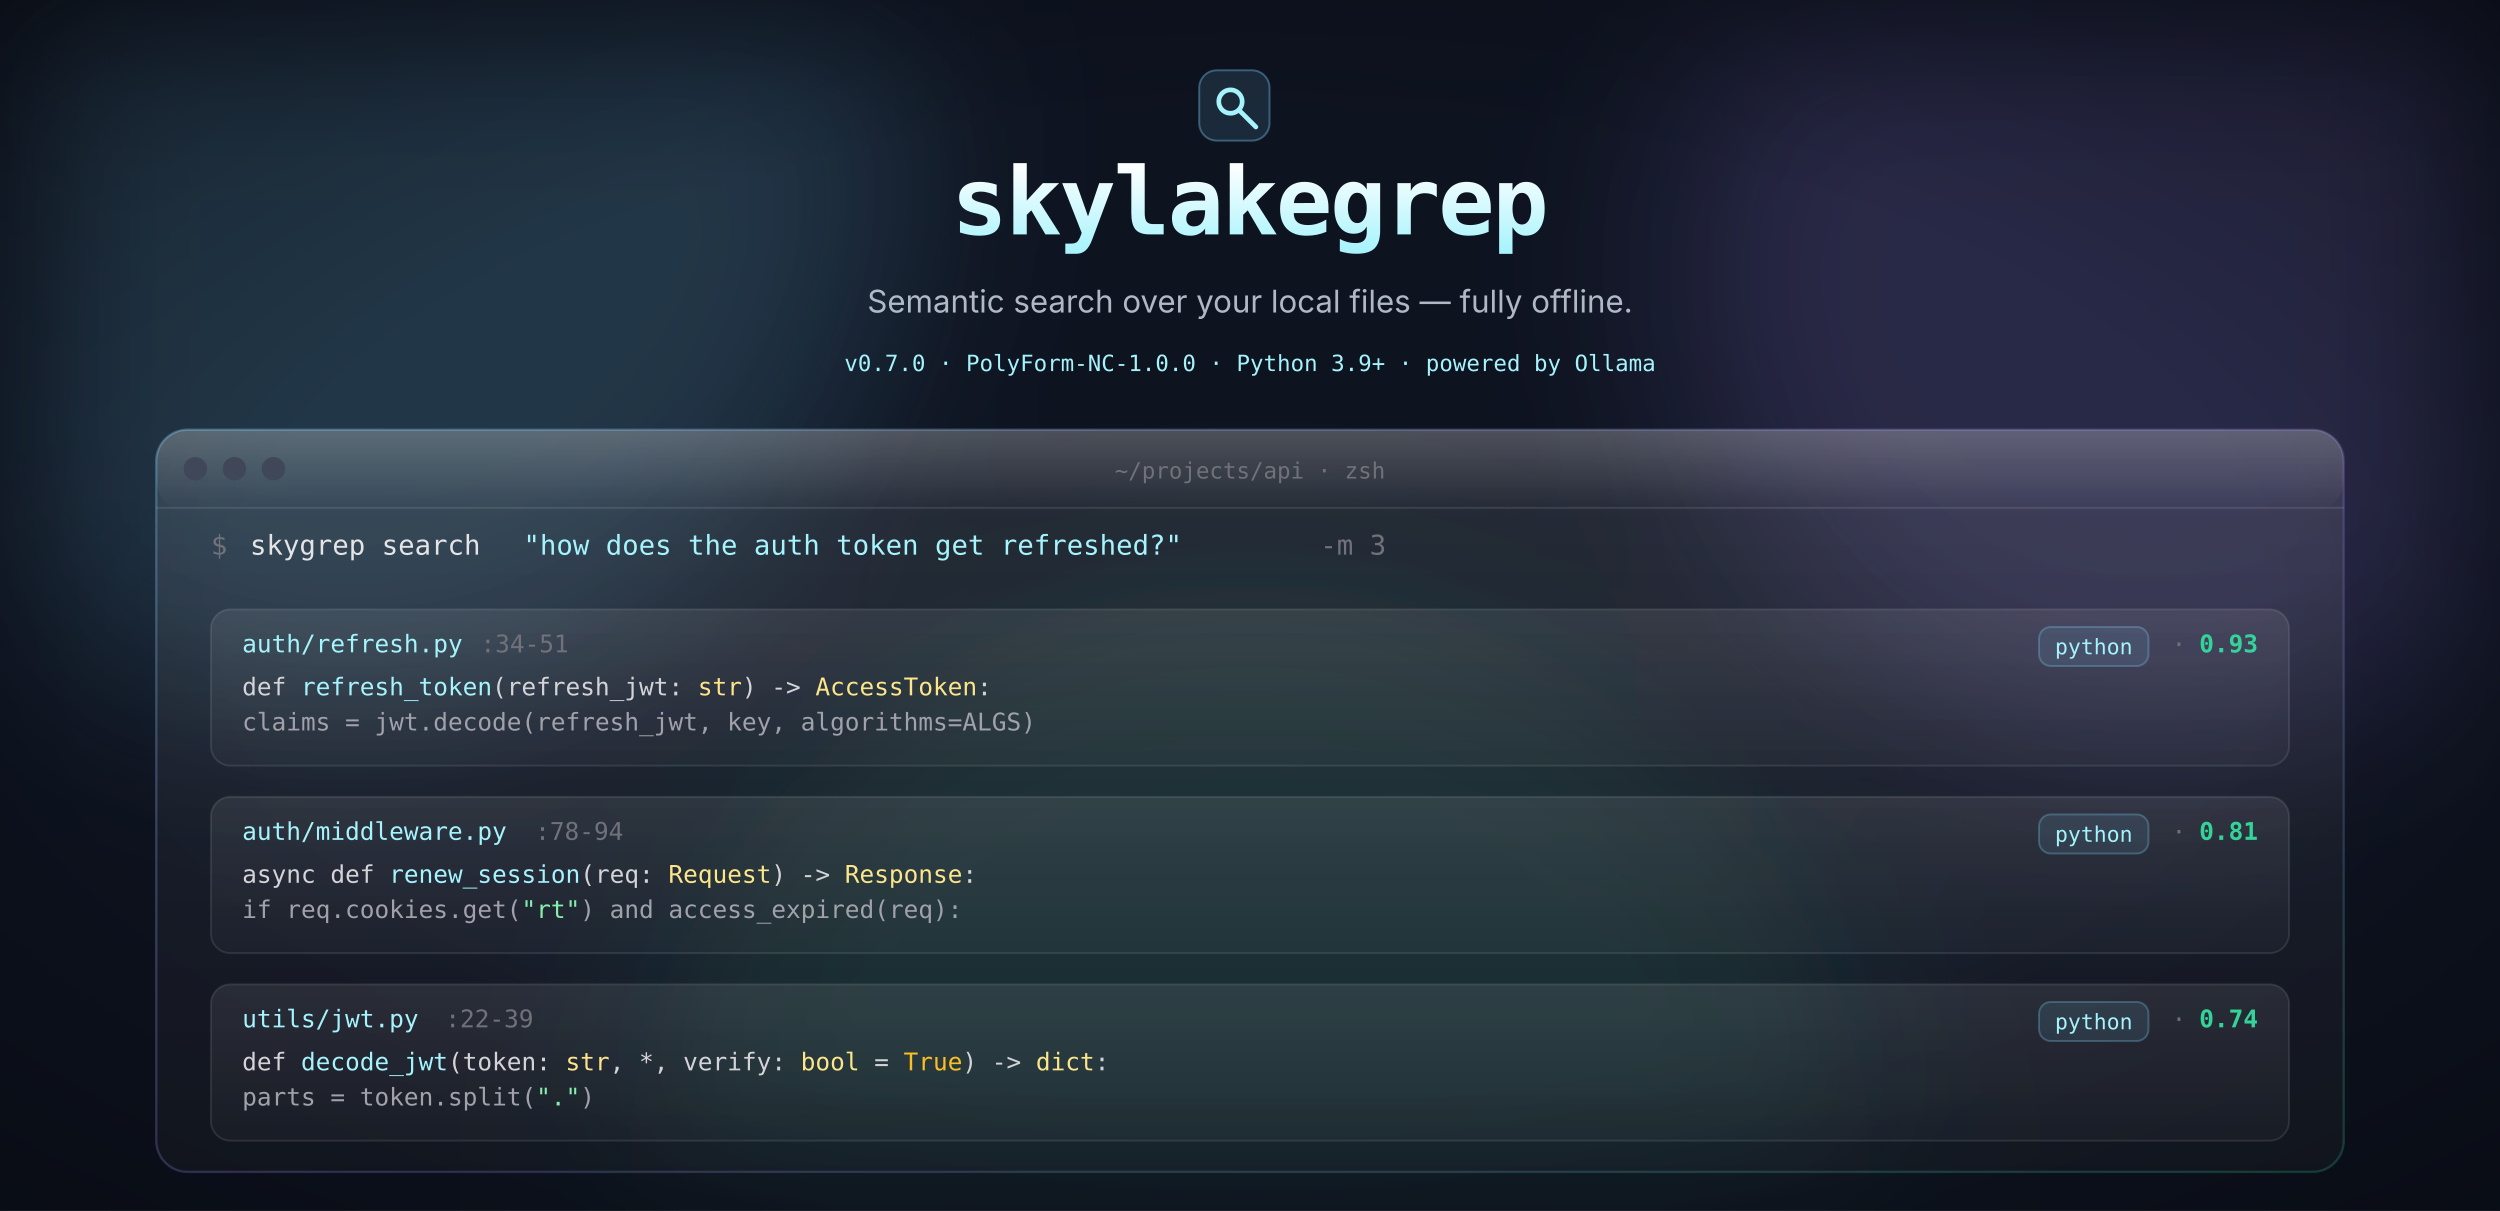
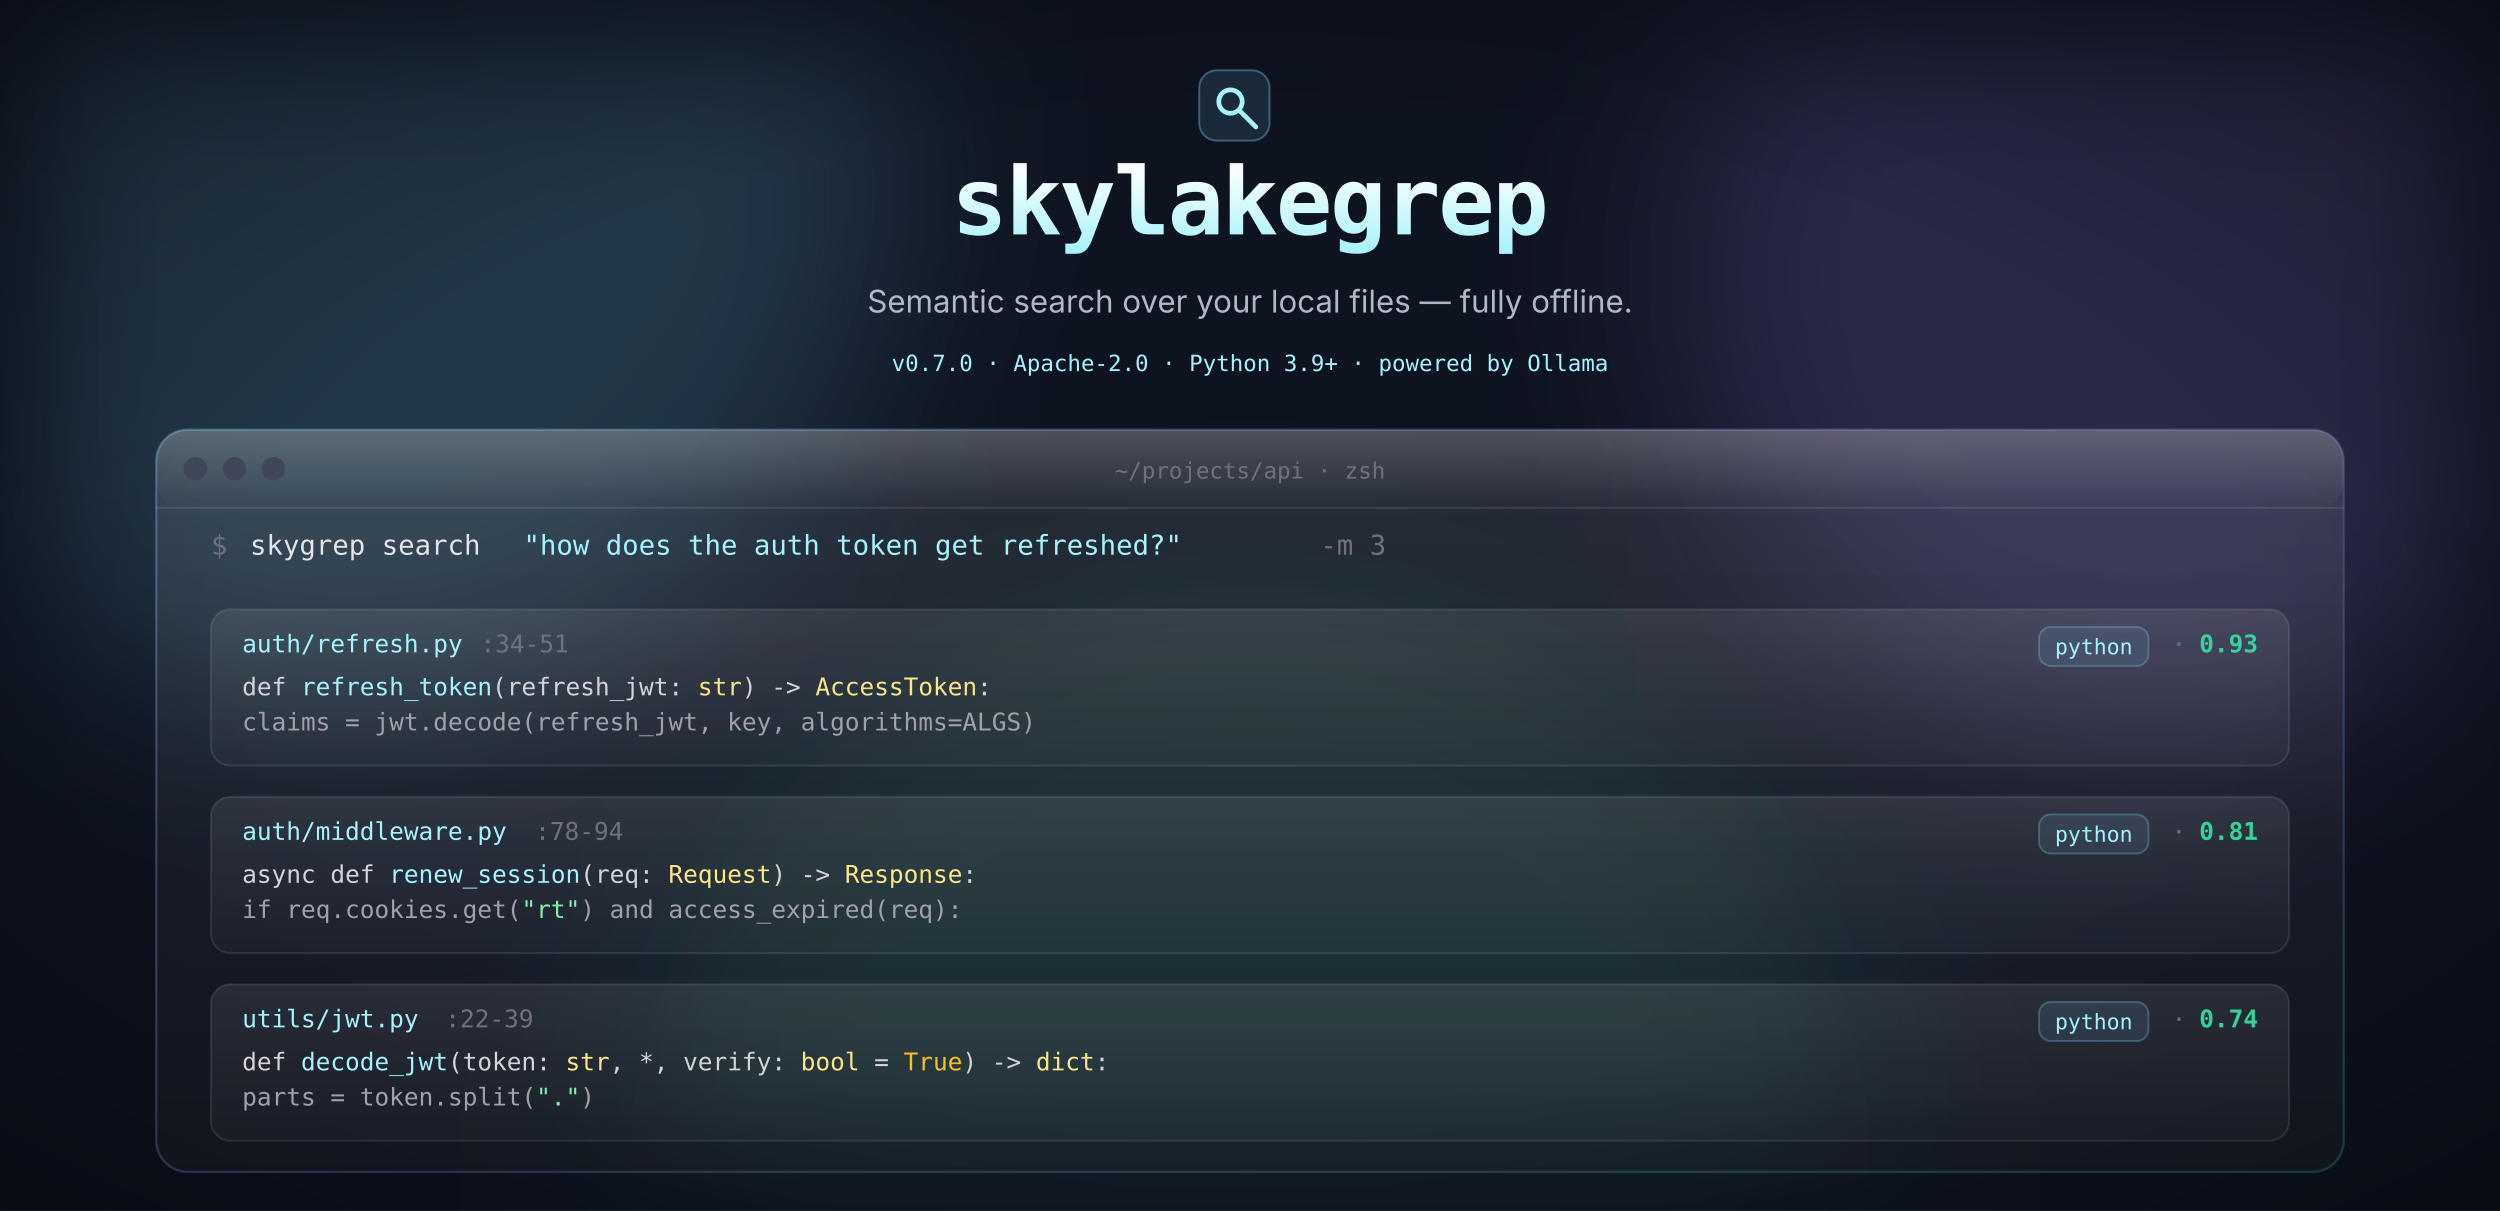
<svg xmlns="http://www.w3.org/2000/svg" viewBox="0 0 1280 620" role="img" aria-labelledby="hero-title hero-desc" font-family="Inter, ui-sans-serif, -apple-system, 'Segoe UI', Roboto, system-ui, sans-serif">
  <defs>
    <linearGradient id="glass-fill" x1="0" y1="0" x2="0" y2="1">
      <stop offset="0%" stop-color="rgba(255,255,255,0.10)" />
      <stop offset="55%" stop-color="rgba(255,255,255,0.045)" />
      <stop offset="100%" stop-color="rgba(255,255,255,0.025)" />
    </linearGradient>
    <linearGradient id="glass-stroke" x1="0" y1="0" x2="1" y2="1">
      <stop offset="0%" stop-color="rgba(125,211,252,0.32)" />
      <stop offset="55%" stop-color="rgba(167,139,250,0.22)" />
      <stop offset="100%" stop-color="rgba(52,211,153,0.22)" />
    </linearGradient>
    <linearGradient id="top-gleam" x1="0" y1="0" x2="0" y2="1">
      <stop offset="0%" stop-color="rgba(255,255,255,0.18)" />
      <stop offset="100%" stop-color="rgba(255,255,255,0)" />
    </linearGradient>
    <linearGradient id="result-glass" x1="0" y1="0" x2="0" y2="1">
      <stop offset="0%" stop-color="rgba(255,255,255,0.085)" />
      <stop offset="100%" stop-color="rgba(255,255,255,0.028)" />
    </linearGradient>
    <linearGradient id="brand-grad" x1="0" y1="0" x2="0" y2="1">
      <stop offset="0%" stop-color="#ffffff" />
      <stop offset="100%" stop-color="#a5f3fc" />
    </linearGradient>
    <filter id="orb-blur" x="-25%" y="-25%" width="150%" height="150%">
      <feGaussianBlur stdDeviation="50" />
    </filter>
  </defs>
  <rect width="1280" height="620" fill="#0e1320" />
  <g filter="url(#orb-blur)">
    <circle cx="180" cy="80" r="280" fill="rgba(125,211,252,0.18)" />
    <circle cx="1100" cy="140" r="240" fill="rgba(167,139,250,0.18)" />
    <circle cx="640" cy="620" r="320" fill="rgba(52,211,153,0.10)" />
  </g>
  <radialGradient id="vignette" cx="50%" cy="50%" r="80%">
    <stop offset="50%" stop-color="rgba(0,0,0,0)" />
    <stop offset="100%" stop-color="rgba(0,0,0,0.45)" />
  </radialGradient>
  <rect width="1280" height="620" fill="url(#vignette)" />
  <g transform="translate(614 36)">
    <rect width="36" height="36" rx="9" fill="rgba(125,211,252,0.12)" stroke="rgba(125,211,252,0.36)" stroke-width="1" />
    <g fill="none" stroke="#a5f3fc" stroke-width="2.4" stroke-linecap="round" stroke-linejoin="round" transform="translate(2 2)">
      <circle cx="14" cy="14" r="6" />
      <line x1="19" y1="19" x2="27" y2="27" />
    </g>
  </g>
  <text x="640" y="120" text-anchor="middle" font-size="48" font-weight="700" fill="url(#brand-grad)" font-family="ui-monospace, 'JetBrains Mono', Menlo, Consolas, monospace" letter-spacing="-0.025em">skylakegrep</text>
  <text x="640" y="160" text-anchor="middle" font-size="16" fill="#cbd5e1" opacity="0.85">Semantic search over your local files — fully offline.</text>
  <g font-size="11.5" font-family="ui-monospace, Menlo, Consolas, monospace" fill="#71717a" text-anchor="middle">
-     <text x="640" y="190" fill="#a5f3fc">v0.7.0  ·  PolyForm-NC-1.0.0  ·  Python 3.9+  ·  powered by Ollama</text>
+     <text x="640" y="190" fill="#a5f3fc">v0.7.0  ·  Apache-2.0  ·  Python 3.9+  ·  powered by Ollama</text>
  </g>
  <g transform="translate(80 220)">
    <rect width="1120" height="380" rx="16" fill="url(#glass-fill)" stroke="url(#glass-stroke)" stroke-width="1.2" />
    <rect width="1120" height="42" rx="16" fill="url(#top-gleam)" />
    <line x1="0" y1="40" x2="1120" y2="40" stroke="rgba(255,255,255,0.10)" stroke-width="1" />
    <g transform="translate(20 20)">
      <circle cx="0" cy="0" r="6" fill="#3f4759" />
      <circle cx="20" cy="0" r="6" fill="#3f4759" />
      <circle cx="40" cy="0" r="6" fill="#3f4759" />
    </g>
    <text x="560" y="25" text-anchor="middle" font-size="11.5" fill="#71717a" font-family="ui-monospace, Menlo, Consolas, monospace">~/projects/api · zsh</text>
    <g transform="translate(28 64)" font-family="ui-monospace, Menlo, Consolas, monospace">
      <text font-size="14" fill="#71717a">$</text>
      <text x="20" font-size="14" fill="#e4e4e7">skygrep search </text>
      <text x="160" font-size="14" fill="#a5f3fc">"how does the auth token get refreshed?"</text>
      <text x="568" font-size="14" fill="#71717a"> -m 3</text>
      <g transform="translate(0 28)">
        <rect width="1064" height="80" rx="10" fill="url(#result-glass)" stroke="rgba(255,255,255,0.10)" />
        <text x="16" y="22" font-size="12.5" fill="#a5f3fc">auth/refresh.py</text>
        <text x="138" y="22" font-size="12.5" fill="#71717a">:34-51</text>
        <rect x="936" y="9" width="56" height="20" rx="6" fill="rgba(125,211,252,0.10)" stroke="rgba(125,211,252,0.28)" />
        <text x="964" y="23" text-anchor="middle" font-size="11" fill="#a5f3fc">python</text>
        <text x="1004" y="22" font-size="12" fill="#71717a">·</text>
        <text x="1018" y="22" font-size="12.5" fill="#34d399" font-weight="700">0.93</text>
        <text x="16" y="44" font-size="12.5" fill="#d4d4d8">def <tspan fill="#a5f3fc">refresh_token</tspan>(refresh_jwt: <tspan fill="#fde68a">str</tspan>) -&gt; <tspan fill="#fde68a">AccessToken</tspan>:</text>
        <text x="16" y="62" font-size="12.5" fill="#a1a1aa">    claims = jwt.decode(refresh_jwt, key, algorithms=ALGS)</text>
      </g>
      <g transform="translate(0 124)">
        <rect width="1064" height="80" rx="10" fill="url(#result-glass)" stroke="rgba(255,255,255,0.10)" />
        <text x="16" y="22" font-size="12.5" fill="#a5f3fc">auth/middleware.py</text>
        <text x="166" y="22" font-size="12.5" fill="#71717a">:78-94</text>
        <rect x="936" y="9" width="56" height="20" rx="6" fill="rgba(125,211,252,0.10)" stroke="rgba(125,211,252,0.28)" />
        <text x="964" y="23" text-anchor="middle" font-size="11" fill="#a5f3fc">python</text>
        <text x="1004" y="22" font-size="12" fill="#71717a">·</text>
        <text x="1018" y="22" font-size="12.5" fill="#34d399" font-weight="700">0.81</text>
        <text x="16" y="44" font-size="12.5" fill="#d4d4d8">async def <tspan fill="#a5f3fc">renew_session</tspan>(req: <tspan fill="#fde68a">Request</tspan>) -&gt; <tspan fill="#fde68a">Response</tspan>:</text>
        <text x="16" y="62" font-size="12.5" fill="#a1a1aa">    if req.cookies.get(<tspan fill="#86efac">"rt"</tspan>) and access_expired(req):</text>
      </g>
      <g transform="translate(0 220)">
        <rect width="1064" height="80" rx="10" fill="url(#result-glass)" stroke="rgba(255,255,255,0.10)" />
        <text x="16" y="22" font-size="12.5" fill="#a5f3fc">utils/jwt.py</text>
        <text x="120" y="22" font-size="12.5" fill="#71717a">:22-39</text>
        <rect x="936" y="9" width="56" height="20" rx="6" fill="rgba(125,211,252,0.10)" stroke="rgba(125,211,252,0.28)" />
        <text x="964" y="23" text-anchor="middle" font-size="11" fill="#a5f3fc">python</text>
        <text x="1004" y="22" font-size="12" fill="#71717a">·</text>
        <text x="1018" y="22" font-size="12.5" fill="#34d399" font-weight="700">0.74</text>
        <text x="16" y="44" font-size="12.5" fill="#d4d4d8">def <tspan fill="#a5f3fc">decode_jwt</tspan>(token: <tspan fill="#fde68a">str</tspan>, *, verify: <tspan fill="#fde68a">bool</tspan> = <tspan fill="#fbbf24">True</tspan>) -&gt; <tspan fill="#fde68a">dict</tspan>:</text>
        <text x="16" y="62" font-size="12.5" fill="#a1a1aa">    parts = token.split(<tspan fill="#86efac">"."</tspan>)</text>
      </g>
    </g>
  </g>
</svg>
